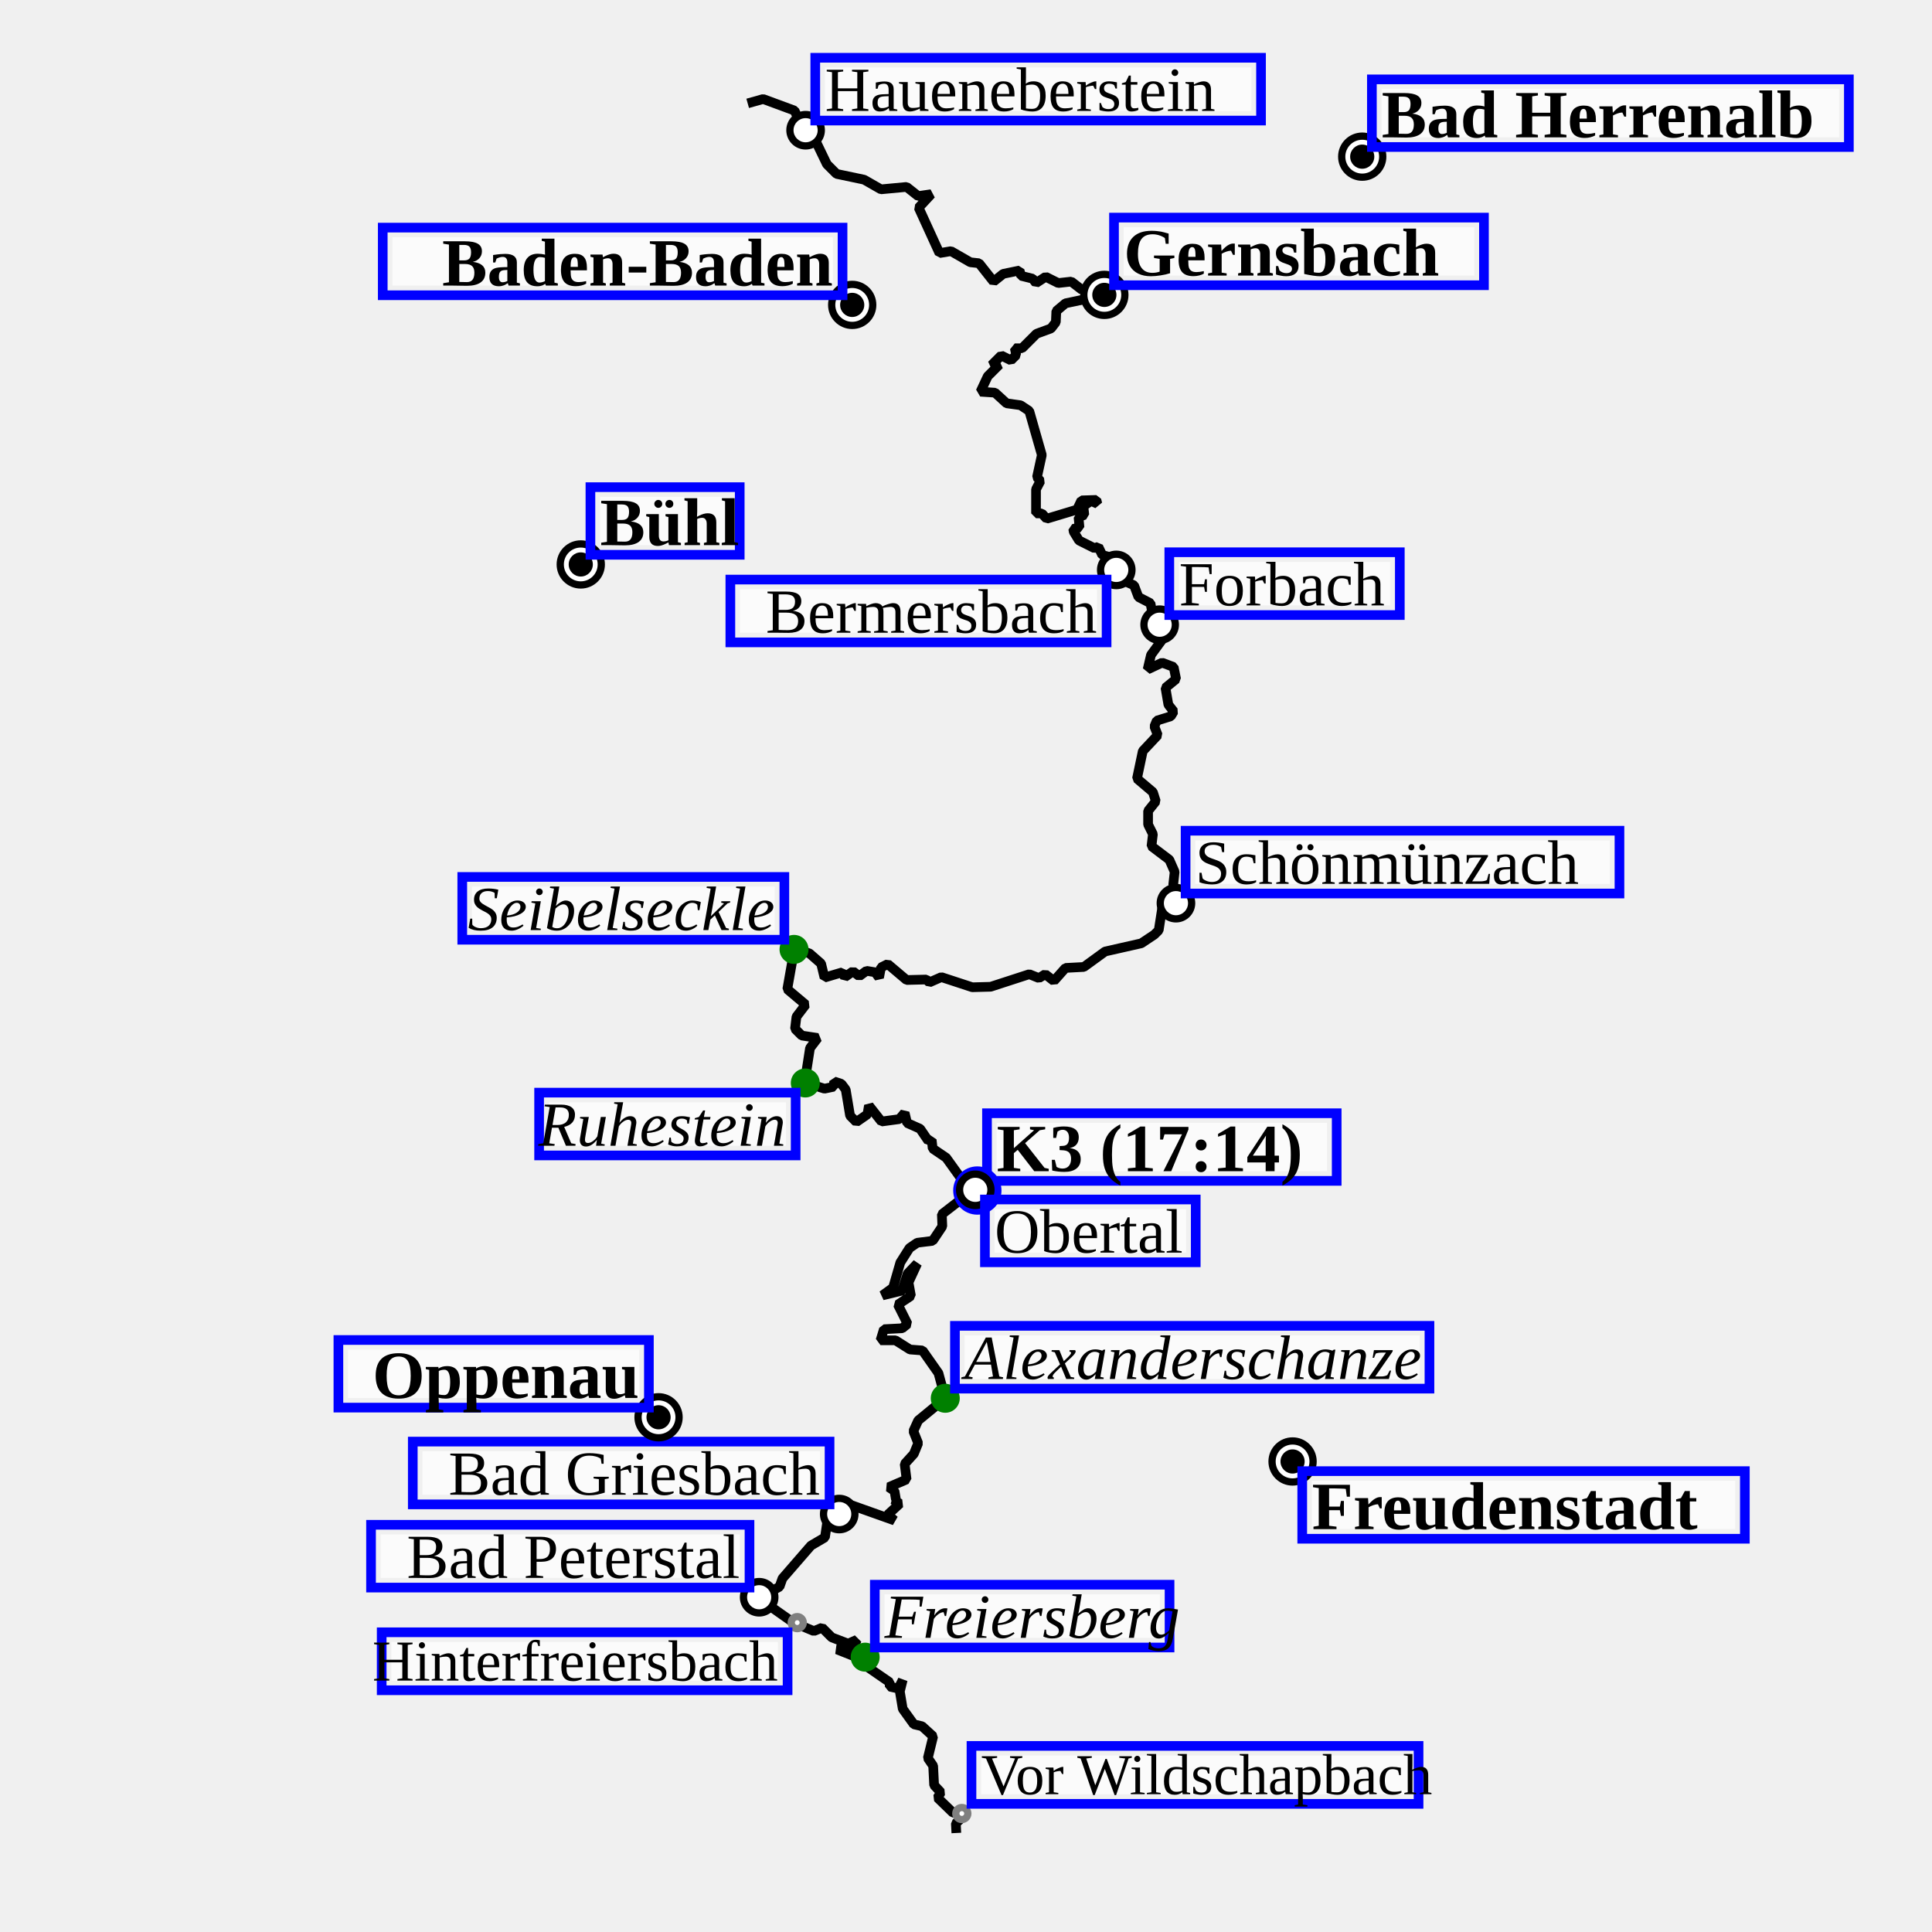
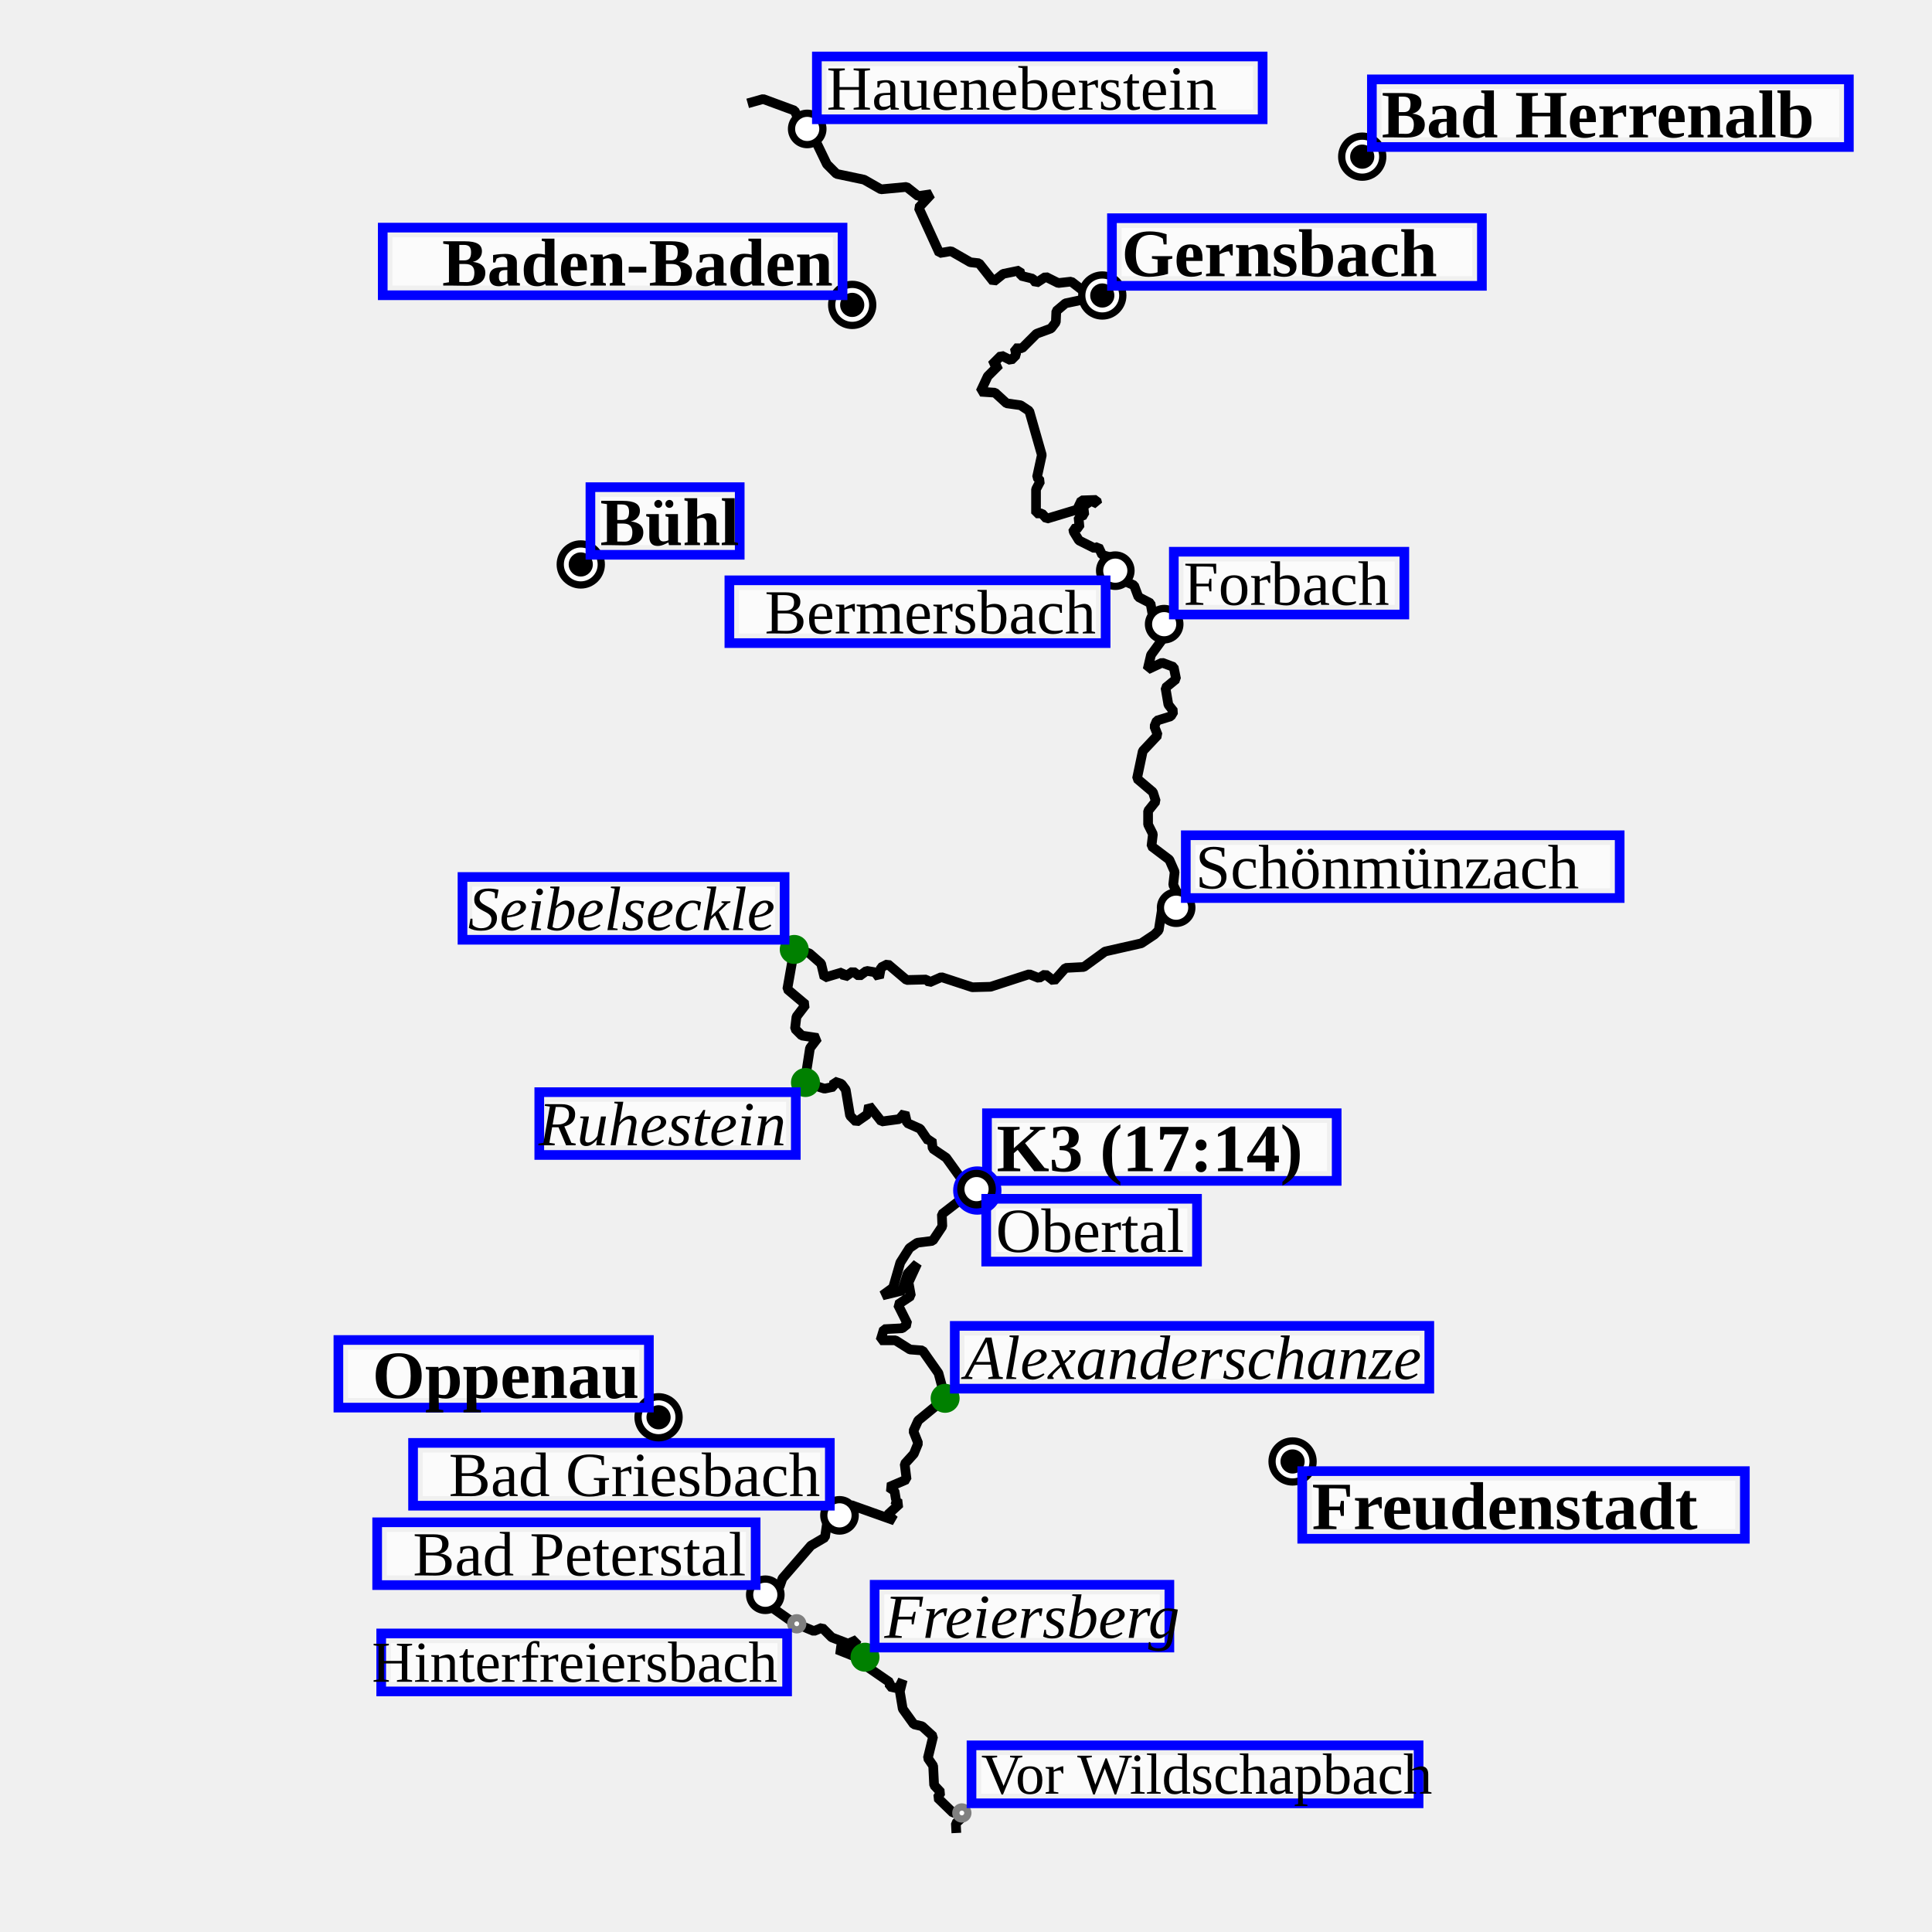
<svg xmlns="http://www.w3.org/2000/svg" height="400" viewBox="(0, 0, 400, 400)" width="400">
  <path d="M198.0,379.5 L197.9,377.5 L199.4,376.1 L199.4,375.4 L197.3,375.3 L194.1,372.2 L194.8,371.1 L193.4,369.6 L193.2,365.6 L192.1,364.0 L193.2,359.5 L190.9,357.4 L189.2,357.0 L186.9,353.8 L186.3,350.2 L186.9,347.8 L186.0,349.6 L184.2,349.2 L184.2,348.3 L179.7,345.2 L179.0,342.7 L179.6,341.5 L177.3,343.1 L173.3,341.5 L176.7,341.1 L177.4,339.5 L175.6,340.3 L172.2,339.0 L170.2,337.0 L168.5,337.7 L164.2,335.9 L159.8,332.8 L158.4,330.2 L161.4,328.5 L162.0,326.8 L167.9,320.0 L170.8,318.3 L171.4,314.2 L174.7,313.5 L176.2,311.6 L185.2,314.8 L183.8,313.6 L186.3,311.3 L184.9,310.5 L185.5,310.5 L185.2,308.7 L184.0,307.9 L187.7,306.3 L187.3,303.1 L189.2,301.0 L190.1,298.8 L189.1,296.3 L190.1,294.1 L195.7,289.5 L194.3,284.3 L191.0,279.6 L188.4,279.4 L185.4,277.5 L182.3,277.5 L183.0,275.2 L186.8,275.0 L187.9,274.1 L185.9,270.1 L188.6,268.3 L188.1,265.5 L189.9,261.6 L187.9,263.7 L186.8,267.2 L182.7,268.2 L184.9,266.6 L186.4,261.4 L188.3,258.4 L189.9,257.3 L193.1,256.9 L195.1,253.9 L195.0,251.4 L200.3,247.3 L202.5,246.8 L201.6,245.1 L198.7,243.6 L195.9,239.7 L193.1,237.8 L192.9,236.0 L192.2,236.2 L190.5,233.7 L187.8,232.5 L187.3,230.4 L186.2,231.7 L182.5,232.2 L179.9,228.9 L179.6,230.7 L177.3,232.3 L176.0,231.0 L175.1,225.6 L174.2,224.4 L172.7,223.9 L172.6,225.0 L170.7,225.4 L166.6,224.1 L167.7,217.0 L169.3,214.9 L166.0,214.4 L164.6,213.0 L164.9,210.5 L166.8,208.0 L163.0,204.8 L164.5,196.3 L167.6,197.4 L170.0,199.5 L170.7,202.4 L174.4,201.3 L174.9,202.3 L176.6,201.1 L177.9,202.1 L179.4,201.0 L181.2,201.3 L182.0,202.4 L182.4,200.3 L183.8,199.6 L187.7,202.9 L191.8,202.8 L192.4,203.4 L194.9,202.3 L201.3,204.4 L205.1,204.3 L213.1,201.7 L215.1,202.5 L216.4,201.7 L218.2,203.1 L220.6,200.4 L224.4,200.2 L228.8,197.0 L236.3,195.3 L239.0,193.5 L239.9,192.6 L240.6,188.1 L245.2,187.9 L242.9,183.2 L243.2,180.5 L242.1,178.0 L238.4,175.2 L238.7,172.7 L237.7,170.7 L237.7,167.9 L239.3,165.9 L238.7,164.0 L235.4,161.2 L236.6,155.5 L239.7,152.2 L239.0,150.4 L239.5,149.2 L242.4,148.3 L243.0,147.3 L241.9,145.9 L241.3,142.4 L243.5,140.6 L243.0,138.1 L240.6,137.2 L237.6,138.6 L238.3,135.6 L241.3,131.5 L240.9,127.8 L238.6,127.1 L238.2,124.9 L235.7,123.6 L234.8,121.2 L232.4,120.1 L230.5,117.6 L230.0,115.4 L228.2,114.9 L227.4,113.2 L226.6,113.5 L223.4,111.9 L222.3,110.1 L222.2,109.5 L223.5,109.2 L223.3,107.1 L224.5,106.6 L224.3,104.8 L225.9,103.7 L227.2,104.3 L227.0,103.5 L223.9,103.6 L223.0,105.5 L216.7,107.4 L215.7,106.3 L214.5,106.3 L214.5,101.3 L215.4,99.6 L214.7,98.8 L215.7,94.2 L213.1,85.1 L211.3,83.9 L208.4,83.5 L206.0,81.3 L203.0,81.1 L204.5,77.9 L206.9,75.5 L205.3,75.6 L207.3,73.6 L209.3,74.6 L210.4,73.5 L210.1,72.1 L211.6,72.1 L214.6,69.1 L217.6,68.0 L218.6,66.7 L218.7,64.4 L220.6,62.8 L228.2,61.2 L227.5,58.7 L228.2,61.2 L227.7,61.5 L226.4,59.6 L224.0,60.0 L221.8,58.3 L219.1,58.6 L216.5,57.3 L214.5,58.6 L213.8,57.7 L211.4,57.1 L211.1,56.0 L207.7,56.7 L205.7,58.3 L202.7,54.5 L200.9,54.3 L196.9,52.0 L194.5,52.4 L190.2,43.0 L192.8,40.2 L190.1,40.6 L187.7,38.7 L182.4,39.2 L178.9,37.2 L173.2,36.0 L171.2,34.0 L168.4,28.2 L167.0,26.5 L166.2,26.6 L164.5,22.9 L158.0,20.5 L154.8,21.4" fill="transparent" id="track" stroke="black" stroke-linejoin="miter" stroke-miterlimit="1" stroke-width="2" />
  <g>
    <g>
-       <circle cx="202.346" cy="246.486" fill="Blue" id="0/wp/circle" r="5" />
-     </g>
-     <g transform="translate(202.346 246.4864)">
+       <circle cx="202.342" cy="246.488" fill="Blue" id="0/wp/circle" r="5" />
+     </g>
+     <g transform="translate(202.3422 246.4885)">
      <rect fill="white" fill-opacity="0.75" height="10" id="label-bg" width="68.4" x="4" y="-14" />
      <rect fill="none" height="14" id="label-dbg" stroke="blue" stroke-width="2" width="72.4" x="2" y="-16" />
      <text font-size="14.0" font-style="normal" font-weight="bold" id="0/wp/text" text-anchor="start" x="4.000" y="-4.000">
K3 (17:14)
</text>
    </g>
    <g>
      <circle cx="176.44" cy="63.126" fill="Black" id="1/wp/circle" r="5" />
      <circle cx="176.44" cy="63.126" fill="white" id="1/wp/circle-little-white" r="3.5" />
      <circle cx="176.44" cy="63.126" fill="black" id="1/wp/circle-little-white" r="2.5" />
    </g>
    <g transform="translate(176.4398 63.12631)">
      <rect fill="white" fill-opacity="0.75" height="10" id="label-bg" width="91.196" x="-95.196" y="-14" />
      <rect fill="none" height="14" id="label-dbg" stroke="blue" stroke-width="2" width="95.196" x="-97.196" y="-16" />
      <text font-size="14.0" font-style="normal" font-weight="bold" id="1/wp/text" text-anchor="end" x="-4.000" y="-4.000">
Baden-Baden
</text>
    </g>
    <g>
-       <circle cx="228.644" cy="61.052" fill="Black" id="2/wp/circle" r="5" />
-       <circle cx="228.644" cy="61.052" fill="white" id="2/wp/circle-little-white" r="3.5" />
-       <circle cx="228.644" cy="61.052" fill="black" id="2/wp/circle-little-white" r="2.5" />
-     </g>
-     <g transform="translate(228.6438 61.05195)">
+       <circle cx="228.217" cy="61.179" fill="Black" id="2/wp/circle" r="5" />
+       <circle cx="228.217" cy="61.179" fill="white" id="2/wp/circle-little-white" r="3.5" />
+       <circle cx="228.217" cy="61.179" fill="black" id="2/wp/circle-little-white" r="2.5" />
+     </g>
+     <g transform="translate(228.2169 61.17891)">
      <rect fill="white" fill-opacity="0.75" height="10" id="label-bg" width="72.595" x="4" y="-14" />
      <rect fill="none" height="14" id="label-dbg" stroke="blue" stroke-width="2" width="76.595" x="2" y="-16" />
      <text font-size="14.0" font-style="normal" font-weight="bold" id="2/wp/text" text-anchor="start" x="4.000" y="-4.000">
Gernsbach
</text>
    </g>
    <g>
-       <circle cx="240.092" cy="129.34" fill="Black" id="3/wp/circle" r="4" />
-       <circle cx="240.092" cy="129.34" fill="white" id="3/wp/circle-little-white" r="2.5" />
-     </g>
-     <g transform="translate(240.0924 129.3399)">
+       <circle cx="241.029" cy="129.229" fill="Black" id="3/wp/circle" r="4" />
+       <circle cx="241.029" cy="129.229" fill="white" id="3/wp/circle-little-white" r="2.5" />
+     </g>
+     <g transform="translate(241.0288 129.2294)">
      <rect fill="white" fill-opacity="0.75" height="9" id="label-bg" width="43.724" x="4" y="-13" />
      <rect fill="none" height="13" id="label-dbg" stroke="blue" stroke-width="2" width="47.724" x="2" y="-15" />
      <text font-size="13.0" font-style="normal" font-weight="normal" id="3/wp/text" text-anchor="start" x="4.000" y="-4.000">
Forbach
</text>
    </g>
    <g>
-       <circle cx="157.177" cy="330.692" fill="Black" id="4/wp/circle" r="4" />
-       <circle cx="157.177" cy="330.692" fill="white" id="4/wp/circle-little-white" r="2.5" />
-     </g>
-     <g transform="translate(157.1768 330.6915)">
+       <circle cx="158.446" cy="330.177" fill="Black" id="4/wp/circle" r="4" />
+       <circle cx="158.446" cy="330.177" fill="white" id="4/wp/circle-little-white" r="2.5" />
+     </g>
+     <g transform="translate(158.4462 330.1774)">
      <rect fill="white" fill-opacity="0.75" height="9" id="label-bg" width="74.359" x="-78.359" y="-13" />
      <rect fill="none" height="13" id="label-dbg" stroke="blue" stroke-width="2" width="78.359" x="-80.359" y="-15" />
      <text font-size="13.0" font-style="normal" font-weight="normal" id="4/wp/text" text-anchor="end" x="-4.000" y="-4.000">
Bad Peterstal
</text>
    </g>
    <g>
-       <circle cx="173.751" cy="313.467" fill="Black" id="5/wp/circle" r="4" />
-       <circle cx="173.751" cy="313.467" fill="white" id="5/wp/circle-little-white" r="2.5" />
-     </g>
-     <g transform="translate(173.7508 313.4665)">
+       <circle cx="173.809" cy="313.738" fill="Black" id="5/wp/circle" r="4" />
+       <circle cx="173.809" cy="313.738" fill="white" id="5/wp/circle-little-white" r="2.5" />
+     </g>
+     <g transform="translate(173.8093 313.7379)">
      <rect fill="white" fill-opacity="0.75" height="9" id="label-bg" width="82.288" x="-86.288" y="-13" />
      <rect fill="none" height="13" id="label-dbg" stroke="blue" stroke-width="2" width="86.288" x="-88.288" y="-15" />
      <text font-size="13.0" font-style="normal" font-weight="normal" id="5/wp/text" text-anchor="end" x="-4.000" y="-4.000">
Bad Griesbach
</text>
    </g>
    <g>
-       <circle cx="166.792" cy="26.961" fill="Black" id="6/wp/circle" r="4" />
-       <circle cx="166.792" cy="26.961" fill="white" id="6/wp/circle-little-white" r="2.5" />
-     </g>
-     <g transform="translate(166.7916 26.96132)">
+       <circle cx="167.124" cy="26.694" fill="Black" id="6/wp/circle" r="4" />
+       <circle cx="167.124" cy="26.694" fill="white" id="6/wp/circle-little-white" r="2.5" />
+     </g>
+     <g transform="translate(167.1243 26.69406)">
      <rect fill="white" fill-opacity="0.75" height="9" id="label-bg" width="88.291" x="4" y="-13" />
      <rect fill="none" height="13" id="label-dbg" stroke="blue" stroke-width="2" width="92.291" x="2" y="-15" />
      <text font-size="13.0" font-style="normal" font-weight="normal" id="6/wp/text" text-anchor="start" x="4.000" y="-4.000">
Haueneberstein
</text>
    </g>
    <g>
-       <circle cx="201.92" cy="246.341" fill="Black" id="7/wp/circle" r="4" />
-       <circle cx="201.92" cy="246.341" fill="white" id="7/wp/circle-little-white" r="2.5" />
-     </g>
-     <g transform="translate(201.9203 246.3411)">
+       <circle cx="202.182" cy="246.197" fill="Black" id="7/wp/circle" r="4" />
+       <circle cx="202.182" cy="246.197" fill="white" id="7/wp/circle-little-white" r="2.5" />
+     </g>
+     <g transform="translate(202.1824 246.1973)">
      <rect fill="white" fill-opacity="0.75" height="9" id="label-bg" width="39.644" x="4" y="4" />
      <rect fill="none" height="13" id="label-dbg" stroke="blue" stroke-width="2" width="43.644" x="2" y="2" />
      <text font-size="13.0" font-style="normal" font-weight="normal" id="7/wp/text" text-anchor="start" x="4.000" y="13.000">
Obertal
</text>
    </g>
    <g>
-       <circle cx="231.11" cy="117.995" fill="Black" id="8/wp/circle" r="4" />
-       <circle cx="231.11" cy="117.995" fill="white" id="8/wp/circle-little-white" r="2.5" />
-     </g>
-     <g transform="translate(231.1096 117.9951)">
+       <circle cx="230.908" cy="118.149" fill="Black" id="8/wp/circle" r="4" />
+       <circle cx="230.908" cy="118.149" fill="white" id="8/wp/circle-little-white" r="2.5" />
+     </g>
+     <g transform="translate(230.9076 118.1489)">
      <rect fill="white" fill-opacity="0.75" height="9" id="label-bg" width="73.897" x="-77.897" y="4" />
      <rect fill="none" height="13" id="label-dbg" stroke="blue" stroke-width="2" width="77.897" x="-79.897" y="2" />
      <text font-size="13.0" font-style="normal" font-weight="normal" id="8/wp/text" text-anchor="end" x="-4.000" y="13.000">
Bermersbach
</text>
    </g>
    <g>
-       <circle cx="243.466" cy="186.992" fill="Black" id="11/wp/circle" r="4" />
-       <circle cx="243.466" cy="186.992" fill="white" id="11/wp/circle-little-white" r="2.5" />
-     </g>
-     <g transform="translate(243.466 186.992)">
+       <circle cx="243.508" cy="187.93" fill="Black" id="11/wp/circle" r="4" />
+       <circle cx="243.508" cy="187.93" fill="white" id="11/wp/circle-little-white" r="2.5" />
+     </g>
+     <g transform="translate(243.5076 187.9303)">
      <rect fill="white" fill-opacity="0.75" height="9" id="label-bg" width="85.828" x="4" y="-13" />
      <rect fill="none" height="13" id="label-dbg" stroke="blue" stroke-width="2" width="89.828" x="2" y="-15" />
      <text font-size="13.0" font-style="normal" font-weight="normal" id="11/wp/text" text-anchor="start" x="4.000" y="-4.000">
Schönmünzach
</text>
    </g>
    <g>
-       <circle cx="195.709" cy="289.5" fill="Green" id="12/wp/circle" r="3" />
-     </g>
-     <g transform="translate(195.7092 289.4997)">
+       <circle cx="195.676" cy="289.509" fill="Green" id="12/wp/circle" r="3" />
+     </g>
+     <g transform="translate(195.6756 289.5087)">
      <rect fill="white" fill-opacity="0.75" height="9" id="label-bg" width="94.246" x="4" y="-13" />
      <rect fill="none" height="13" id="label-dbg" stroke="blue" stroke-width="2" width="98.246" x="2" y="-15" />
      <text font-size="13.0" font-style="italic" font-weight="normal" id="12/wp/text" text-anchor="start" x="4.000" y="-4.000">
Alexanderschanze
</text>
    </g>
    <g>
-       <circle cx="164.394" cy="196.562" fill="Green" id="13/wp/circle" r="3" />
-     </g>
-     <g transform="translate(164.3936 196.5618)">
+       <circle cx="164.441" cy="196.57" fill="Green" id="13/wp/circle" r="3" />
+     </g>
+     <g transform="translate(164.4415 196.5703)">
      <rect fill="white" fill-opacity="0.75" height="9" id="label-bg" width="62.687" x="-66.687" y="-13" />
      <rect fill="none" height="13" id="label-dbg" stroke="blue" stroke-width="2" width="66.687" x="-68.687" y="-15" />
      <text font-size="13.0" font-style="italic" font-weight="normal" id="13/wp/text" text-anchor="end" x="-4.000" y="-4.000">
Seibelseckle
</text>
    </g>
    <g>
-       <circle cx="166.731" cy="224.218" fill="Green" id="14/wp/circle" r="3" />
-     </g>
-     <g transform="translate(166.7315 224.2182)">
+       <circle cx="166.763" cy="224.122" fill="Green" id="14/wp/circle" r="3" />
+     </g>
+     <g transform="translate(166.7631 224.122)">
      <rect fill="white" fill-opacity="0.75" height="9" id="label-bg" width="49.112" x="-53.112" y="4" />
      <rect fill="none" height="13" id="label-dbg" stroke="blue" stroke-width="2" width="53.112" x="-55.112" y="2" />
      <text font-size="13.0" font-style="italic" font-weight="normal" id="14/wp/text" text-anchor="end" x="-4.000" y="13.000">
Ruhestein
</text>
    </g>
    <g>
-       <circle cx="179.125" cy="343.098" fill="Green" id="15/wp/circle" r="3" />
-     </g>
-     <g transform="translate(179.1249 343.0977)">
+       <circle cx="179.089" cy="343.108" fill="Green" id="15/wp/circle" r="3" />
+     </g>
+     <g transform="translate(179.0887 343.1082)">
      <rect fill="white" fill-opacity="0.75" height="9" id="label-bg" width="57.019" x="4" y="-13" />
      <rect fill="none" height="13" id="label-dbg" stroke="blue" stroke-width="2" width="61.019" x="2" y="-15" />
      <text font-size="13.0" font-style="italic" font-weight="normal" id="15/wp/text" text-anchor="start" x="4.000" y="-4.000">
Freiersberg
</text>
    </g>
    <g>
      <circle cx="120.241" cy="116.863" fill="Black" id="19/wp/circle" r="5" />
      <circle cx="120.241" cy="116.863" fill="white" id="19/wp/circle-little-white" r="3.5" />
      <circle cx="120.241" cy="116.863" fill="black" id="19/wp/circle-little-white" r="2.5" />
    </g>
    <g transform="translate(120.2405 116.863)">
      <rect fill="white" fill-opacity="0.75" height="10" id="label-bg" width="26.911" x="4" y="-14" />
      <rect fill="none" height="14" id="label-dbg" stroke="blue" stroke-width="2" width="30.911" x="2" y="-16" />
      <text font-size="14.0" font-style="normal" font-weight="bold" id="19/wp/text" text-anchor="start" x="4.000" y="-4.000">
Bühl
</text>
    </g>
    <g>
      <circle cx="267.613" cy="302.582" fill="Black" id="21/wp/circle" r="5" />
      <circle cx="267.613" cy="302.582" fill="white" id="21/wp/circle-little-white" r="3.5" />
      <circle cx="267.613" cy="302.582" fill="black" id="21/wp/circle-little-white" r="2.5" />
    </g>
    <g transform="translate(267.6132 302.5822)">
      <rect fill="white" fill-opacity="0.75" height="10" id="label-bg" width="87.64" x="4" y="4" />
      <rect fill="none" height="14" id="label-dbg" stroke="blue" stroke-width="2" width="91.64" x="2" y="2" />
      <text font-size="14.0" font-style="normal" font-weight="bold" id="21/wp/text" text-anchor="start" x="4.000" y="14.000">
Freudenstadt
</text>
    </g>
    <g>
      <circle cx="282.035" cy="32.435" fill="Black" id="23/wp/circle" r="5" />
      <circle cx="282.035" cy="32.435" fill="white" id="23/wp/circle-little-white" r="3.5" />
      <circle cx="282.035" cy="32.435" fill="black" id="23/wp/circle-little-white" r="2.5" />
    </g>
    <g transform="translate(282.0353 32.43458)">
      <rect fill="white" fill-opacity="0.75" height="10" id="label-bg" width="94.753" x="4" y="-14" />
      <rect fill="none" height="14" id="label-dbg" stroke="blue" stroke-width="2" width="98.753" x="2" y="-16" />
      <text font-size="14.0" font-style="normal" font-weight="bold" id="23/wp/text" text-anchor="start" x="4.000" y="-4.000">
Bad Herrenalb
</text>
    </g>
    <g>
      <circle cx="136.346" cy="293.432" fill="Black" id="24/wp/circle" r="5" />
      <circle cx="136.346" cy="293.432" fill="white" id="24/wp/circle-little-white" r="3.5" />
      <circle cx="136.346" cy="293.432" fill="black" id="24/wp/circle-little-white" r="2.5" />
    </g>
    <g transform="translate(136.3465 293.4321)">
      <rect fill="white" fill-opacity="0.75" height="10" id="label-bg" width="60.285" x="-64.285" y="-14" />
      <rect fill="none" height="14" id="label-dbg" stroke="blue" stroke-width="2" width="64.285" x="-66.285" y="-16" />
      <text font-size="14.0" font-style="normal" font-weight="bold" id="24/wp/text" text-anchor="end" x="-4.000" y="-4.000">
Oppenau
</text>
    </g>
    <g>
-       <circle cx="165.061" cy="335.948" fill="Gray" id="26/wp/circle" r="2" />
-       <circle cx="165.061" cy="335.948" fill="white" id="26/wp/circle-little-white" r="0.5" />
-     </g>
-     <g transform="translate(165.0606 335.9478)">
+       <circle cx="164.961" cy="336.189" fill="Gray" id="26/wp/circle" r="2" />
+       <circle cx="164.961" cy="336.189" fill="white" id="26/wp/circle-little-white" r="0.5" />
+     </g>
+     <g transform="translate(164.9613 336.1894)">
      <rect fill="white" fill-opacity="0.75" height="8" id="label-bg" width="80.036" x="-84.036" y="4" />
      <rect fill="none" height="12" id="label-dbg" stroke="blue" stroke-width="2" width="84.036" x="-86.036" y="2" />
      <text font-size="12.0" font-style="normal" font-weight="lighter" id="26/wp/text" text-anchor="end" x="-4.000" y="12.000">
Hinterfreiersbach
</text>
    </g>
    <g>
-       <circle cx="199.135" cy="375.47" fill="Gray" id="29/wp/circle" r="2" />
-       <circle cx="199.135" cy="375.47" fill="white" id="29/wp/circle-little-white" r="0.5" />
-     </g>
-     <g transform="translate(199.1351 375.4699)">
+       <circle cx="199.141" cy="375.355" fill="Gray" id="29/wp/circle" r="2" />
+       <circle cx="199.141" cy="375.355" fill="white" id="29/wp/circle-little-white" r="0.5" />
+     </g>
+     <g transform="translate(199.1405 375.3552)">
      <rect fill="white" fill-opacity="0.75" height="8" id="label-bg" width="88.562" x="4" y="-12" />
      <rect fill="none" height="12" id="label-dbg" stroke="blue" stroke-width="2" width="92.562" x="2" y="-14" />
      <text font-size="12.0" font-style="normal" font-weight="lighter" id="29/wp/text" text-anchor="start" x="4.000" y="-4.000">
Vor Wildschapbach
</text>
    </g>
  </g>
</svg>
